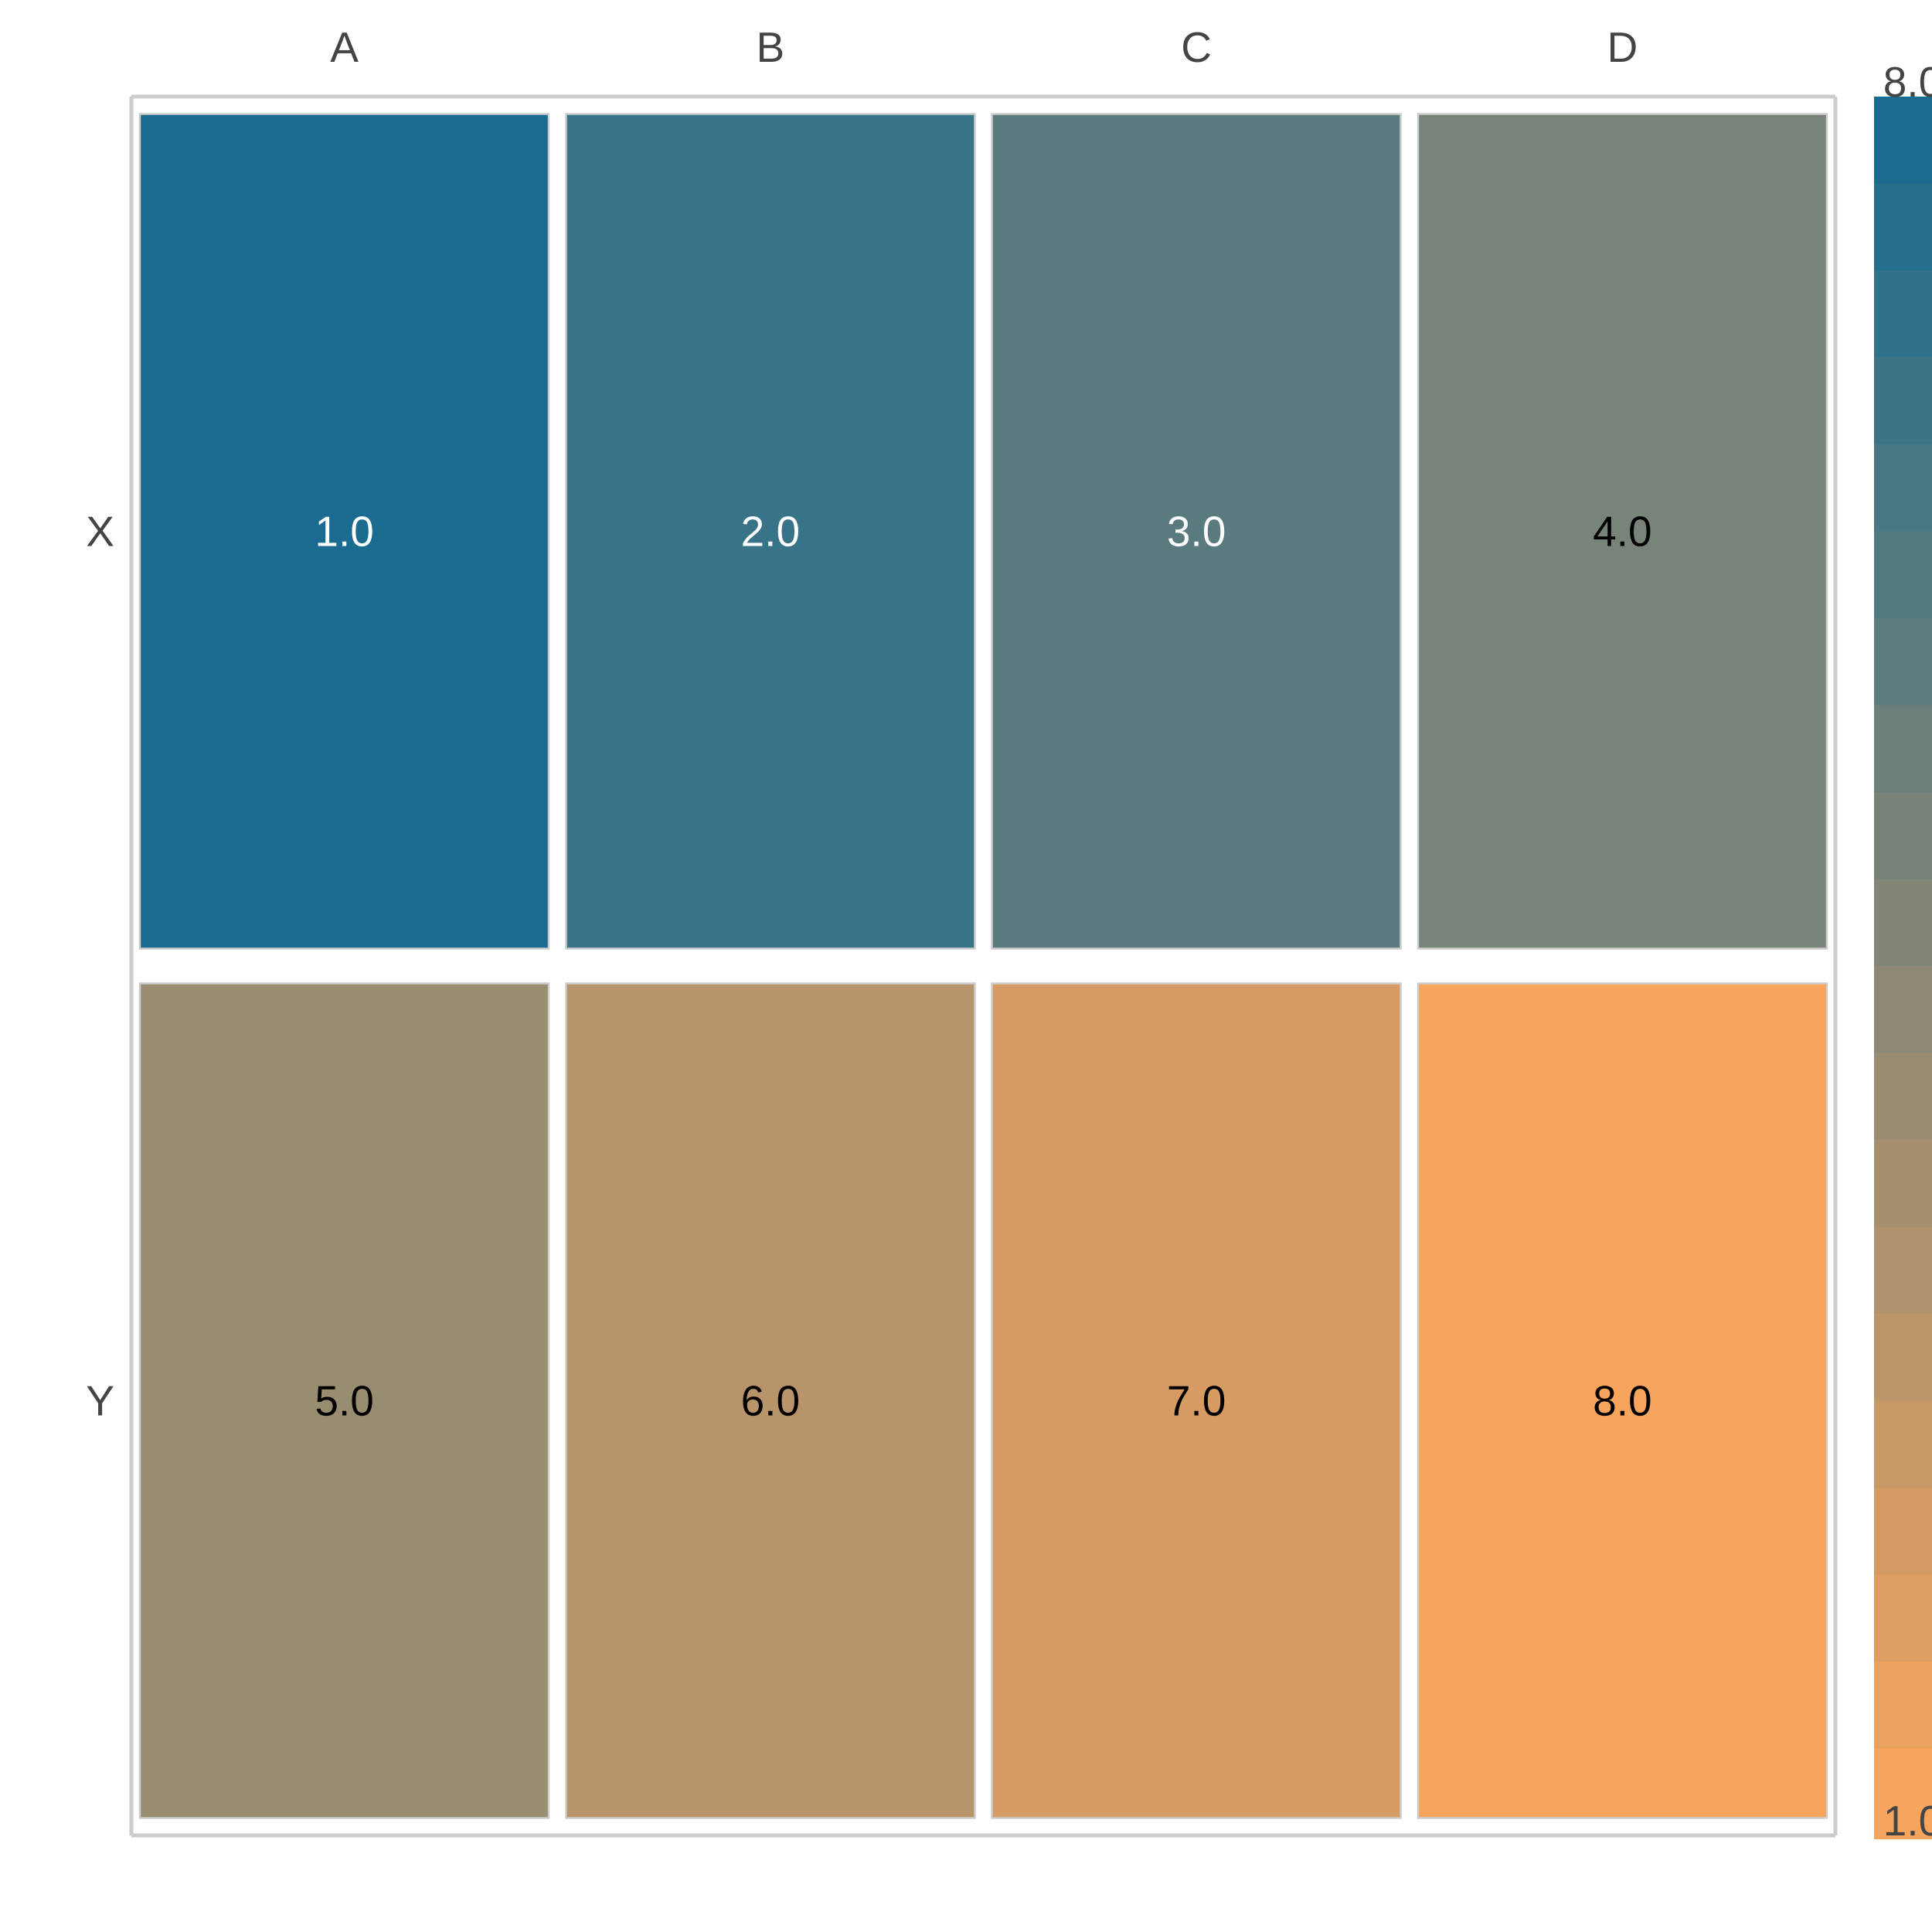
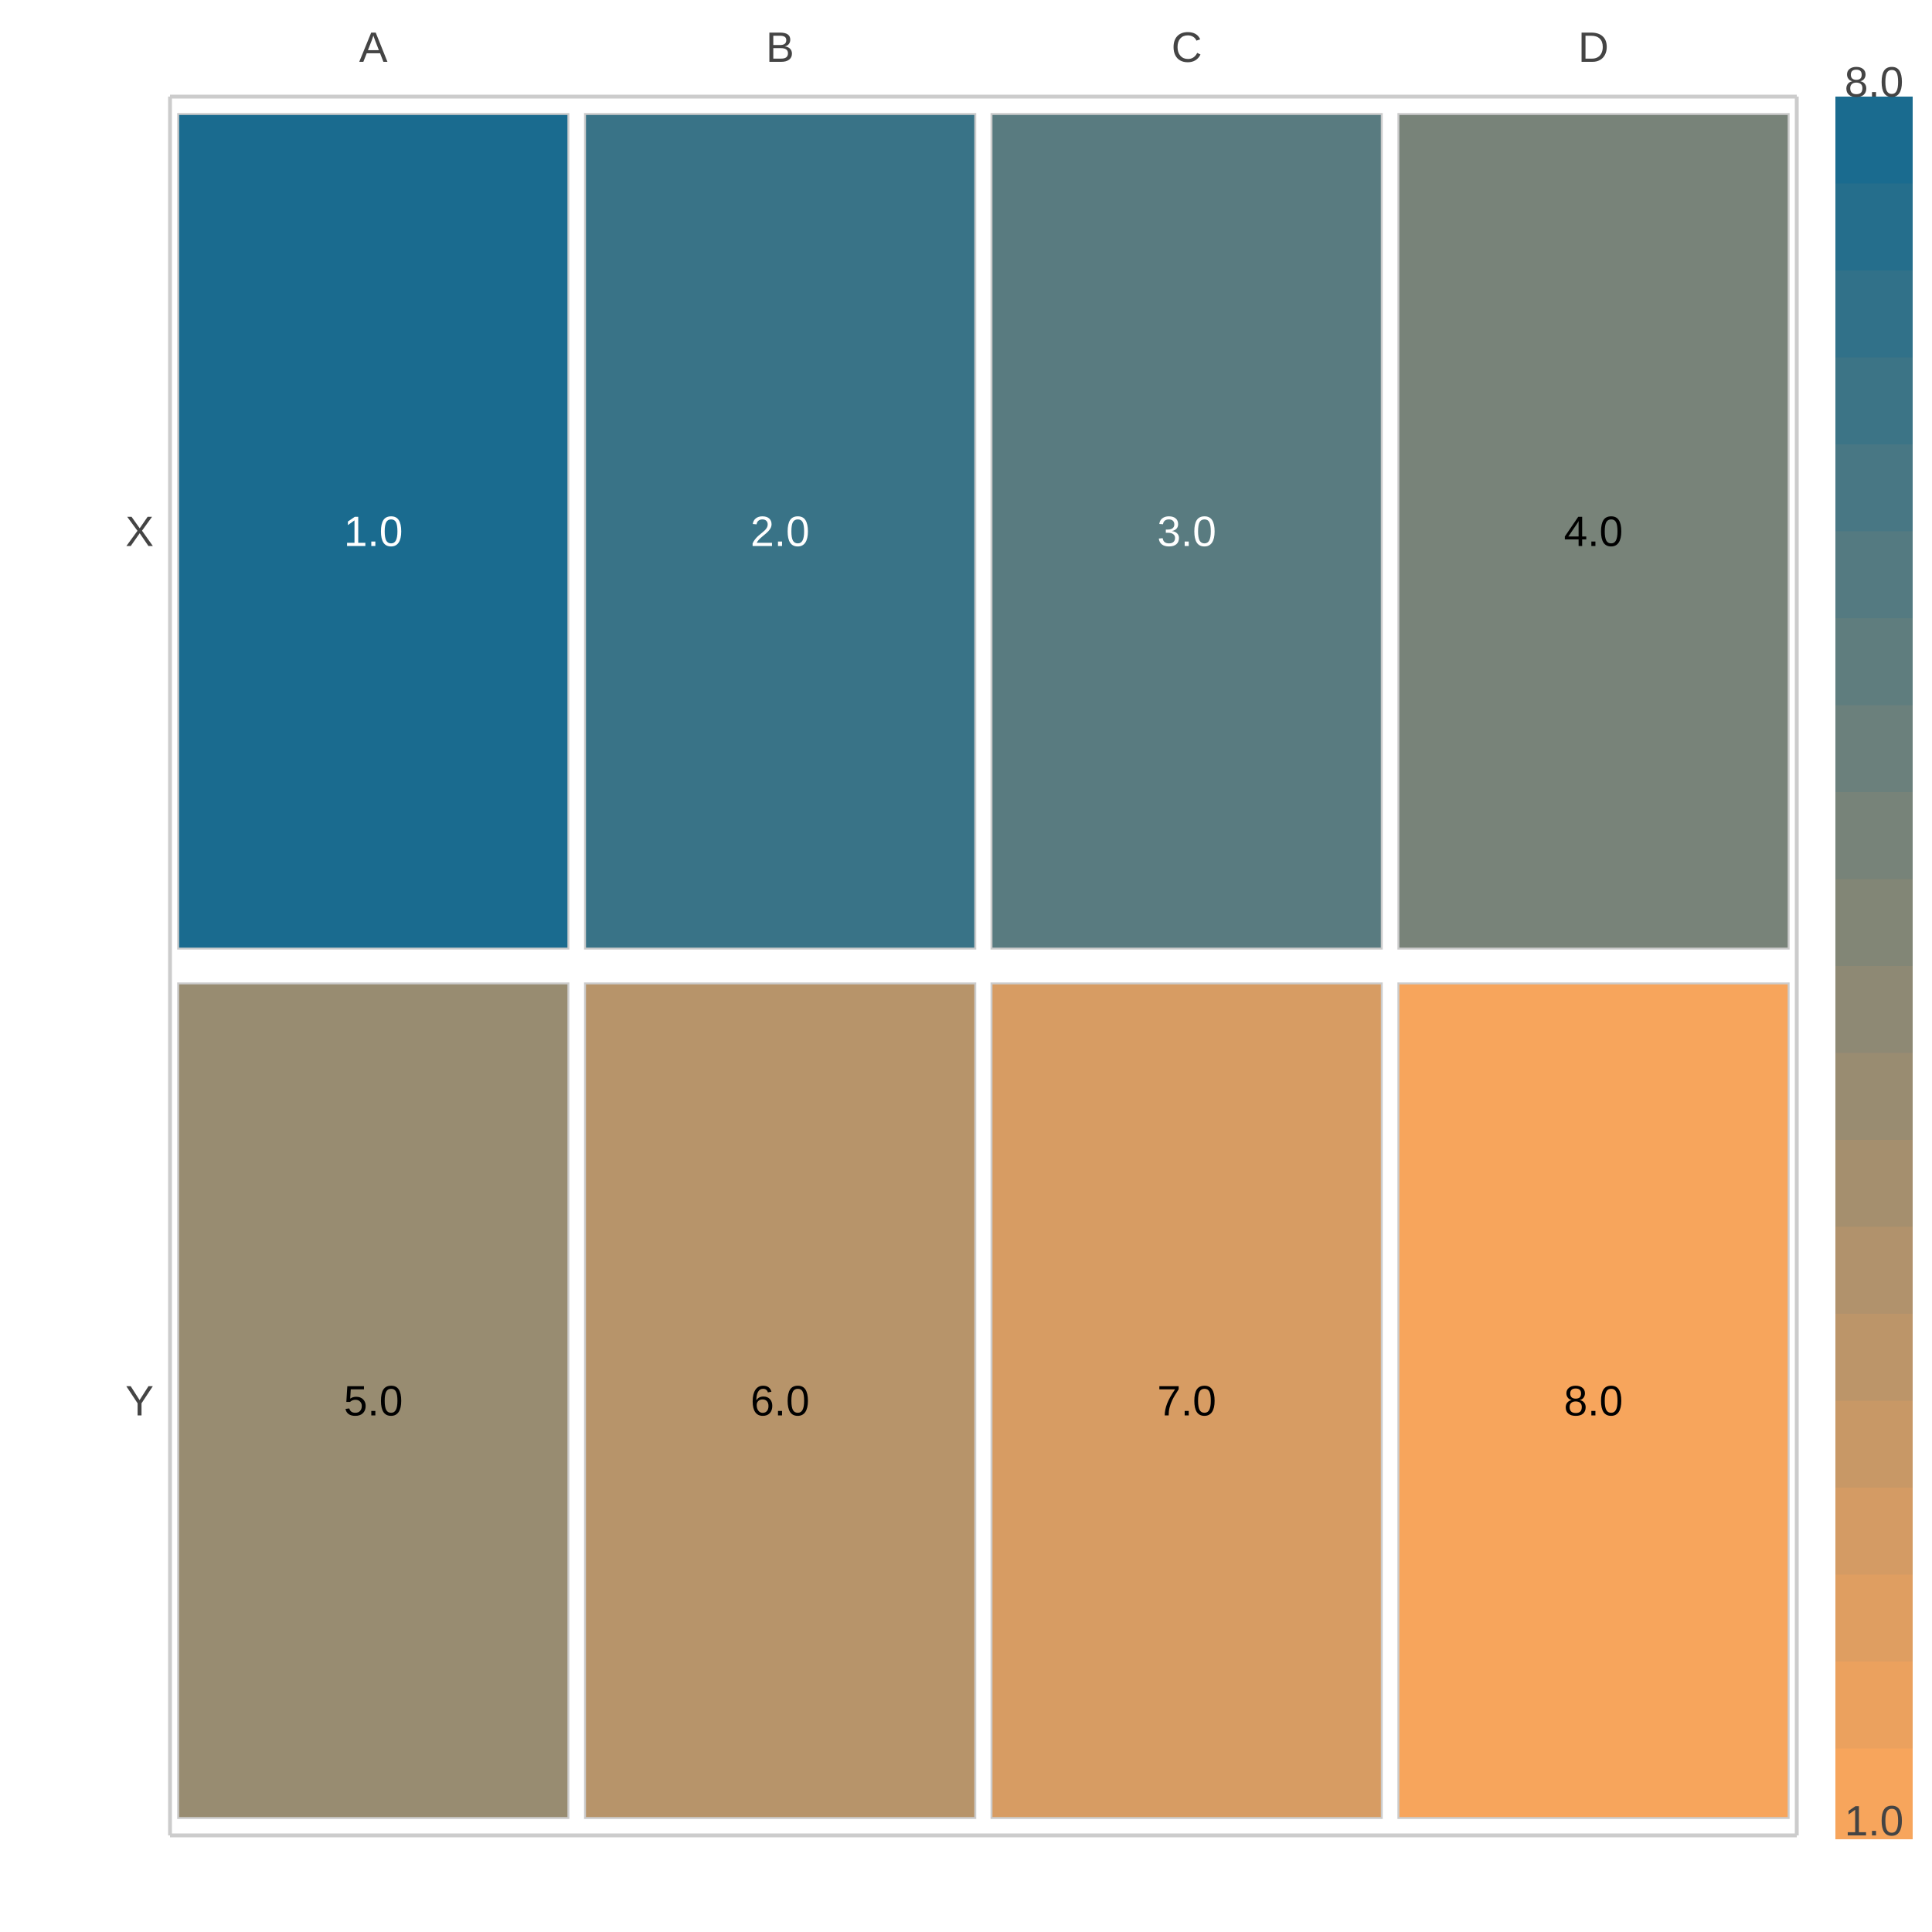
<svg xmlns="http://www.w3.org/2000/svg" width="500" height="500" viewBox="0 0 500 500">
  <path fill="#FFFFFF" d="M0 0 h500 v500 h-500 v-500Z" />
-   <g transform="translate(34.0, 25.0)">
-     <path fill="#1a6b8f" stroke="#CCCCCC" stroke-width="0.5" d="M2.2 4.5 h105.8 v216.0 h-105.8 v-216.0Z" />
-     <text x="55.125" y="112.5" fill="#ffffff" font-family="Arial" font-size="11" text-anchor="middle" dominant-baseline="central">1.0</text>
-     <path fill="#397387" stroke="#CCCCCC" stroke-width="0.5" d="M112.5 4.5 h105.8 v216.0 h-105.8 v-216.0Z" />
-     <text x="165.375" y="112.5" fill="#ffffff" font-family="Arial" font-size="11" text-anchor="middle" dominant-baseline="central">2.0</text>
-     <path fill="#597b80" stroke="#CCCCCC" stroke-width="0.5" d="M222.7 4.5 h105.8 v216.0 h-105.8 v-216.0Z" />
-     <text x="275.625" y="112.5" fill="#ffffff" font-family="Arial" font-size="11" text-anchor="middle" dominant-baseline="central">3.0</text>
-     <path fill="#788379" stroke="#CCCCCC" stroke-width="0.5" d="M333.0 4.5 h105.8 v216.0 h-105.8 v-216.0Z" />
-     <text x="385.875" y="112.5" fill="#000000" font-family="Arial" font-size="11" text-anchor="middle" dominant-baseline="central">4.0</text>
-     <path fill="#988c71" stroke="#CCCCCC" stroke-width="0.5" d="M2.2 229.5 h105.8 v216.0 h-105.8 v-216.0Z" />
-     <text x="55.125" y="337.5" fill="#000000" font-family="Arial" font-size="11" text-anchor="middle" dominant-baseline="central">5.0</text>
-     <path fill="#b7946a" stroke="#CCCCCC" stroke-width="0.5" d="M112.5 229.5 h105.8 v216.0 h-105.8 v-216.0Z" />
-     <text x="165.375" y="337.5" fill="#000000" font-family="Arial" font-size="11" text-anchor="middle" dominant-baseline="central">6.0</text>
-     <path fill="#d79c63" stroke="#CCCCCC" stroke-width="0.5" d="M222.7 229.5 h105.8 v216.0 h-105.8 v-216.0Z" />
-     <text x="275.625" y="337.5" fill="#000000" font-family="Arial" font-size="11" text-anchor="middle" dominant-baseline="central">7.0</text>
-     <path fill="#f7a55c" stroke="#CCCCCC" stroke-width="0.5" d="M333.0 229.5 h105.8 v216.0 h-105.8 v-216.0Z" />
-     <text x="385.875" y="337.5" fill="#000000" font-family="Arial" font-size="11" text-anchor="middle" dominant-baseline="central">8.0</text>
-     <text x="55.125" y="-9.0" fill="#444444" font-family="Arial" font-size="11" text-anchor="middle" dominant-baseline="bottom">A</text>
-     <text x="165.375" y="-9.0" fill="#444444" font-family="Arial" font-size="11" text-anchor="middle" dominant-baseline="bottom">B</text>
-     <text x="275.625" y="-9.0" fill="#444444" font-family="Arial" font-size="11" text-anchor="middle" dominant-baseline="bottom">C</text>
-     <text x="385.875" y="-9.0" fill="#444444" font-family="Arial" font-size="11" text-anchor="middle" dominant-baseline="bottom">D</text>
-     <text x="-4.41" y="112.5" fill="#444444" font-family="Arial" font-size="11" text-anchor="end" dominant-baseline="central">X</text>
-     <text x="-4.41" y="337.5" fill="#444444" font-family="Arial" font-size="11" text-anchor="end" dominant-baseline="central">Y</text>
-     <path fill="#1a6b8f" d="M451.0 0.0 h20 v23.5 h-20 v-23.5Z" />
-     <path fill="#256e8c" d="M451.0 22.5 h20 v23.5 h-20 v-23.5Z" />
-     <path fill="#317189" d="M451.0 45.0 h20 v23.5 h-20 v-23.5Z" />
-     <path fill="#3c7486" d="M451.0 67.5 h20 v23.5 h-20 v-23.5Z" />
-     <path fill="#487784" d="M451.0 90.0 h20 v23.5 h-20 v-23.5Z" />
-     <path fill="#547a81" d="M451.0 112.5 h20 v23.5 h-20 v-23.5Z" />
-     <path fill="#5f7d7e" d="M451.0 135.0 h20 v23.5 h-20 v-23.5Z" />
-     <path fill="#6b807c" d="M451.0 157.5 h20 v23.5 h-20 v-23.5Z" />
-     <path fill="#778379" d="M451.0 180.0 h20 v23.5 h-20 v-23.5Z" />
-     <path fill="#828676" d="M451.0 202.5 h20 v23.5 h-20 v-23.5Z" />
-     <path fill="#8e8974" d="M451.0 225.0 h20 v23.5 h-20 v-23.5Z" />
-     <path fill="#998c71" d="M451.0 247.5 h20 v23.5 h-20 v-23.5Z" />
-     <path fill="#a58f6e" d="M451.0 270.0 h20 v23.5 h-20 v-23.5Z" />
-     <path fill="#b1926c" d="M451.0 292.5 h20 v23.5 h-20 v-23.5Z" />
-     <path fill="#bc9569" d="M451.0 315.0 h20 v23.5 h-20 v-23.5Z" />
-     <path fill="#c89866" d="M451.0 337.5 h20 v23.5 h-20 v-23.5Z" />
-     <path fill="#d49b64" d="M451.0 360.0 h20 v23.5 h-20 v-23.5Z" />
-     <path fill="#df9e61" d="M451.0 382.5 h20 v23.5 h-20 v-23.5Z" />
-     <path fill="#eba15e" d="M451.0 405.0 h20 v23.5 h-20 v-23.5Z" />
-     <path fill="#f7a55c" d="M451.0 427.5 h20 v23.5 h-20 v-23.5Z" />
-     <text x="461.0" y="450.0" fill="#444444" font-family="Arial" font-size="11" text-anchor="middle">1.0</text>
-     <text x="461.0" y="0" fill="#444444" font-family="Arial" font-size="11" text-anchor="middle" dominant-baseline="bottom">8.0</text>
-     <path stroke="#CCCCCC" stroke-dasharray="None" d="M0 450.0 h441.0" />
-     <path stroke="#CCCCCC" stroke-dasharray="None" d="M0 0 h441.0" />
+   <g transform="translate(44.0, 25.0)">
+     <path fill="#1a6b8f" stroke="#CCCCCC" stroke-width="0.5" d="M2.1 4.5 h101.0 v216.0 h-101.0 v-216.0Z" />
+     <text x="52.625" y="112.5" fill="#ffffff" font-family="Arial" font-size="11" text-anchor="middle" dominant-baseline="central">1.0</text>
+     <path fill="#397387" stroke="#CCCCCC" stroke-width="0.5" d="M107.4 4.5 h101.0 v216.0 h-101.0 v-216.0Z" />
+     <text x="157.875" y="112.5" fill="#ffffff" font-family="Arial" font-size="11" text-anchor="middle" dominant-baseline="central">2.0</text>
+     <path fill="#597b80" stroke="#CCCCCC" stroke-width="0.5" d="M212.6 4.5 h101.0 v216.0 h-101.0 v-216.0Z" />
+     <text x="263.125" y="112.5" fill="#ffffff" font-family="Arial" font-size="11" text-anchor="middle" dominant-baseline="central">3.0</text>
+     <path fill="#788379" stroke="#CCCCCC" stroke-width="0.5" d="M317.9 4.5 h101.0 v216.0 h-101.0 v-216.0Z" />
+     <text x="368.375" y="112.5" fill="#000000" font-family="Arial" font-size="11" text-anchor="middle" dominant-baseline="central">4.0</text>
+     <path fill="#988c71" stroke="#CCCCCC" stroke-width="0.5" d="M2.1 229.5 h101.0 v216.0 h-101.0 v-216.0Z" />
+     <text x="52.625" y="337.5" fill="#000000" font-family="Arial" font-size="11" text-anchor="middle" dominant-baseline="central">5.0</text>
+     <path fill="#b7946a" stroke="#CCCCCC" stroke-width="0.5" d="M107.4 229.5 h101.0 v216.0 h-101.0 v-216.0Z" />
+     <text x="157.875" y="337.5" fill="#000000" font-family="Arial" font-size="11" text-anchor="middle" dominant-baseline="central">6.0</text>
+     <path fill="#d79c63" stroke="#CCCCCC" stroke-width="0.5" d="M212.6 229.5 h101.0 v216.0 h-101.0 v-216.0Z" />
+     <text x="263.125" y="337.5" fill="#000000" font-family="Arial" font-size="11" text-anchor="middle" dominant-baseline="central">7.0</text>
+     <path fill="#f7a55c" stroke="#CCCCCC" stroke-width="0.5" d="M317.9 229.5 h101.0 v216.0 h-101.0 v-216.0Z" />
+     <text x="368.375" y="337.5" fill="#000000" font-family="Arial" font-size="11" text-anchor="middle" dominant-baseline="central">8.0</text>
+     <text x="52.625" y="-9.0" fill="#444444" font-family="Arial" font-size="11" text-anchor="middle" dominant-baseline="bottom">A</text>
+     <text x="157.875" y="-9.0" fill="#444444" font-family="Arial" font-size="11" text-anchor="middle" dominant-baseline="bottom">B</text>
+     <text x="263.125" y="-9.0" fill="#444444" font-family="Arial" font-size="11" text-anchor="middle" dominant-baseline="bottom">C</text>
+     <text x="368.375" y="-9.0" fill="#444444" font-family="Arial" font-size="11" text-anchor="middle" dominant-baseline="bottom">D</text>
+     <text x="-4.21" y="112.5" fill="#444444" font-family="Arial" font-size="11" text-anchor="end" dominant-baseline="central">X</text>
+     <text x="-4.21" y="337.5" fill="#444444" font-family="Arial" font-size="11" text-anchor="end" dominant-baseline="central">Y</text>
+     <path fill="#1a6b8f" d="M431.0 0.0 h20 v23.5 h-20 v-23.5Z" />
+     <path fill="#256e8c" d="M431.0 22.5 h20 v23.5 h-20 v-23.5Z" />
+     <path fill="#317189" d="M431.0 45.0 h20 v23.5 h-20 v-23.5Z" />
+     <path fill="#3c7486" d="M431.0 67.5 h20 v23.5 h-20 v-23.5Z" />
+     <path fill="#487784" d="M431.0 90.0 h20 v23.5 h-20 v-23.5Z" />
+     <path fill="#547a81" d="M431.0 112.5 h20 v23.5 h-20 v-23.5Z" />
+     <path fill="#5f7d7e" d="M431.0 135.0 h20 v23.5 h-20 v-23.5Z" />
+     <path fill="#6b807c" d="M431.0 157.5 h20 v23.5 h-20 v-23.5Z" />
+     <path fill="#778379" d="M431.0 180.0 h20 v23.5 h-20 v-23.5Z" />
+     <path fill="#828676" d="M431.0 202.5 h20 v23.5 h-20 v-23.5Z" />
+     <path fill="#8e8974" d="M431.0 225.0 h20 v23.5 h-20 v-23.5Z" />
+     <path fill="#998c71" d="M431.0 247.5 h20 v23.5 h-20 v-23.5Z" />
+     <path fill="#a58f6e" d="M431.0 270.0 h20 v23.5 h-20 v-23.5Z" />
+     <path fill="#b1926c" d="M431.0 292.5 h20 v23.5 h-20 v-23.5Z" />
+     <path fill="#bc9569" d="M431.0 315.0 h20 v23.5 h-20 v-23.5Z" />
+     <path fill="#c89866" d="M431.0 337.5 h20 v23.5 h-20 v-23.5Z" />
+     <path fill="#d49b64" d="M431.0 360.0 h20 v23.5 h-20 v-23.5Z" />
+     <path fill="#df9e61" d="M431.0 382.5 h20 v23.5 h-20 v-23.5Z" />
+     <path fill="#eba15e" d="M431.0 405.0 h20 v23.5 h-20 v-23.5Z" />
+     <path fill="#f7a55c" d="M431.0 427.5 h20 v23.5 h-20 v-23.5Z" />
+     <text x="441.0" y="450.0" fill="#444444" font-family="Arial" font-size="11" text-anchor="middle">1.0</text>
+     <text x="441.0" y="0" fill="#444444" font-family="Arial" font-size="11" text-anchor="middle" dominant-baseline="bottom">8.0</text>
+     <path stroke="#CCCCCC" stroke-dasharray="None" d="M0 450.0 h421.0" />
+     <path stroke="#CCCCCC" stroke-dasharray="None" d="M0 0 h421.0" />
    <path stroke="#CCCCCC" stroke-dasharray="None" d="M0 0 v450.0" />
-     <path stroke="#CCCCCC" stroke-dasharray="None" d="M441.0 0 v450.0" />
+     <path stroke="#CCCCCC" stroke-dasharray="None" d="M421.0 0 v450.0" />
  </g>
</svg>
